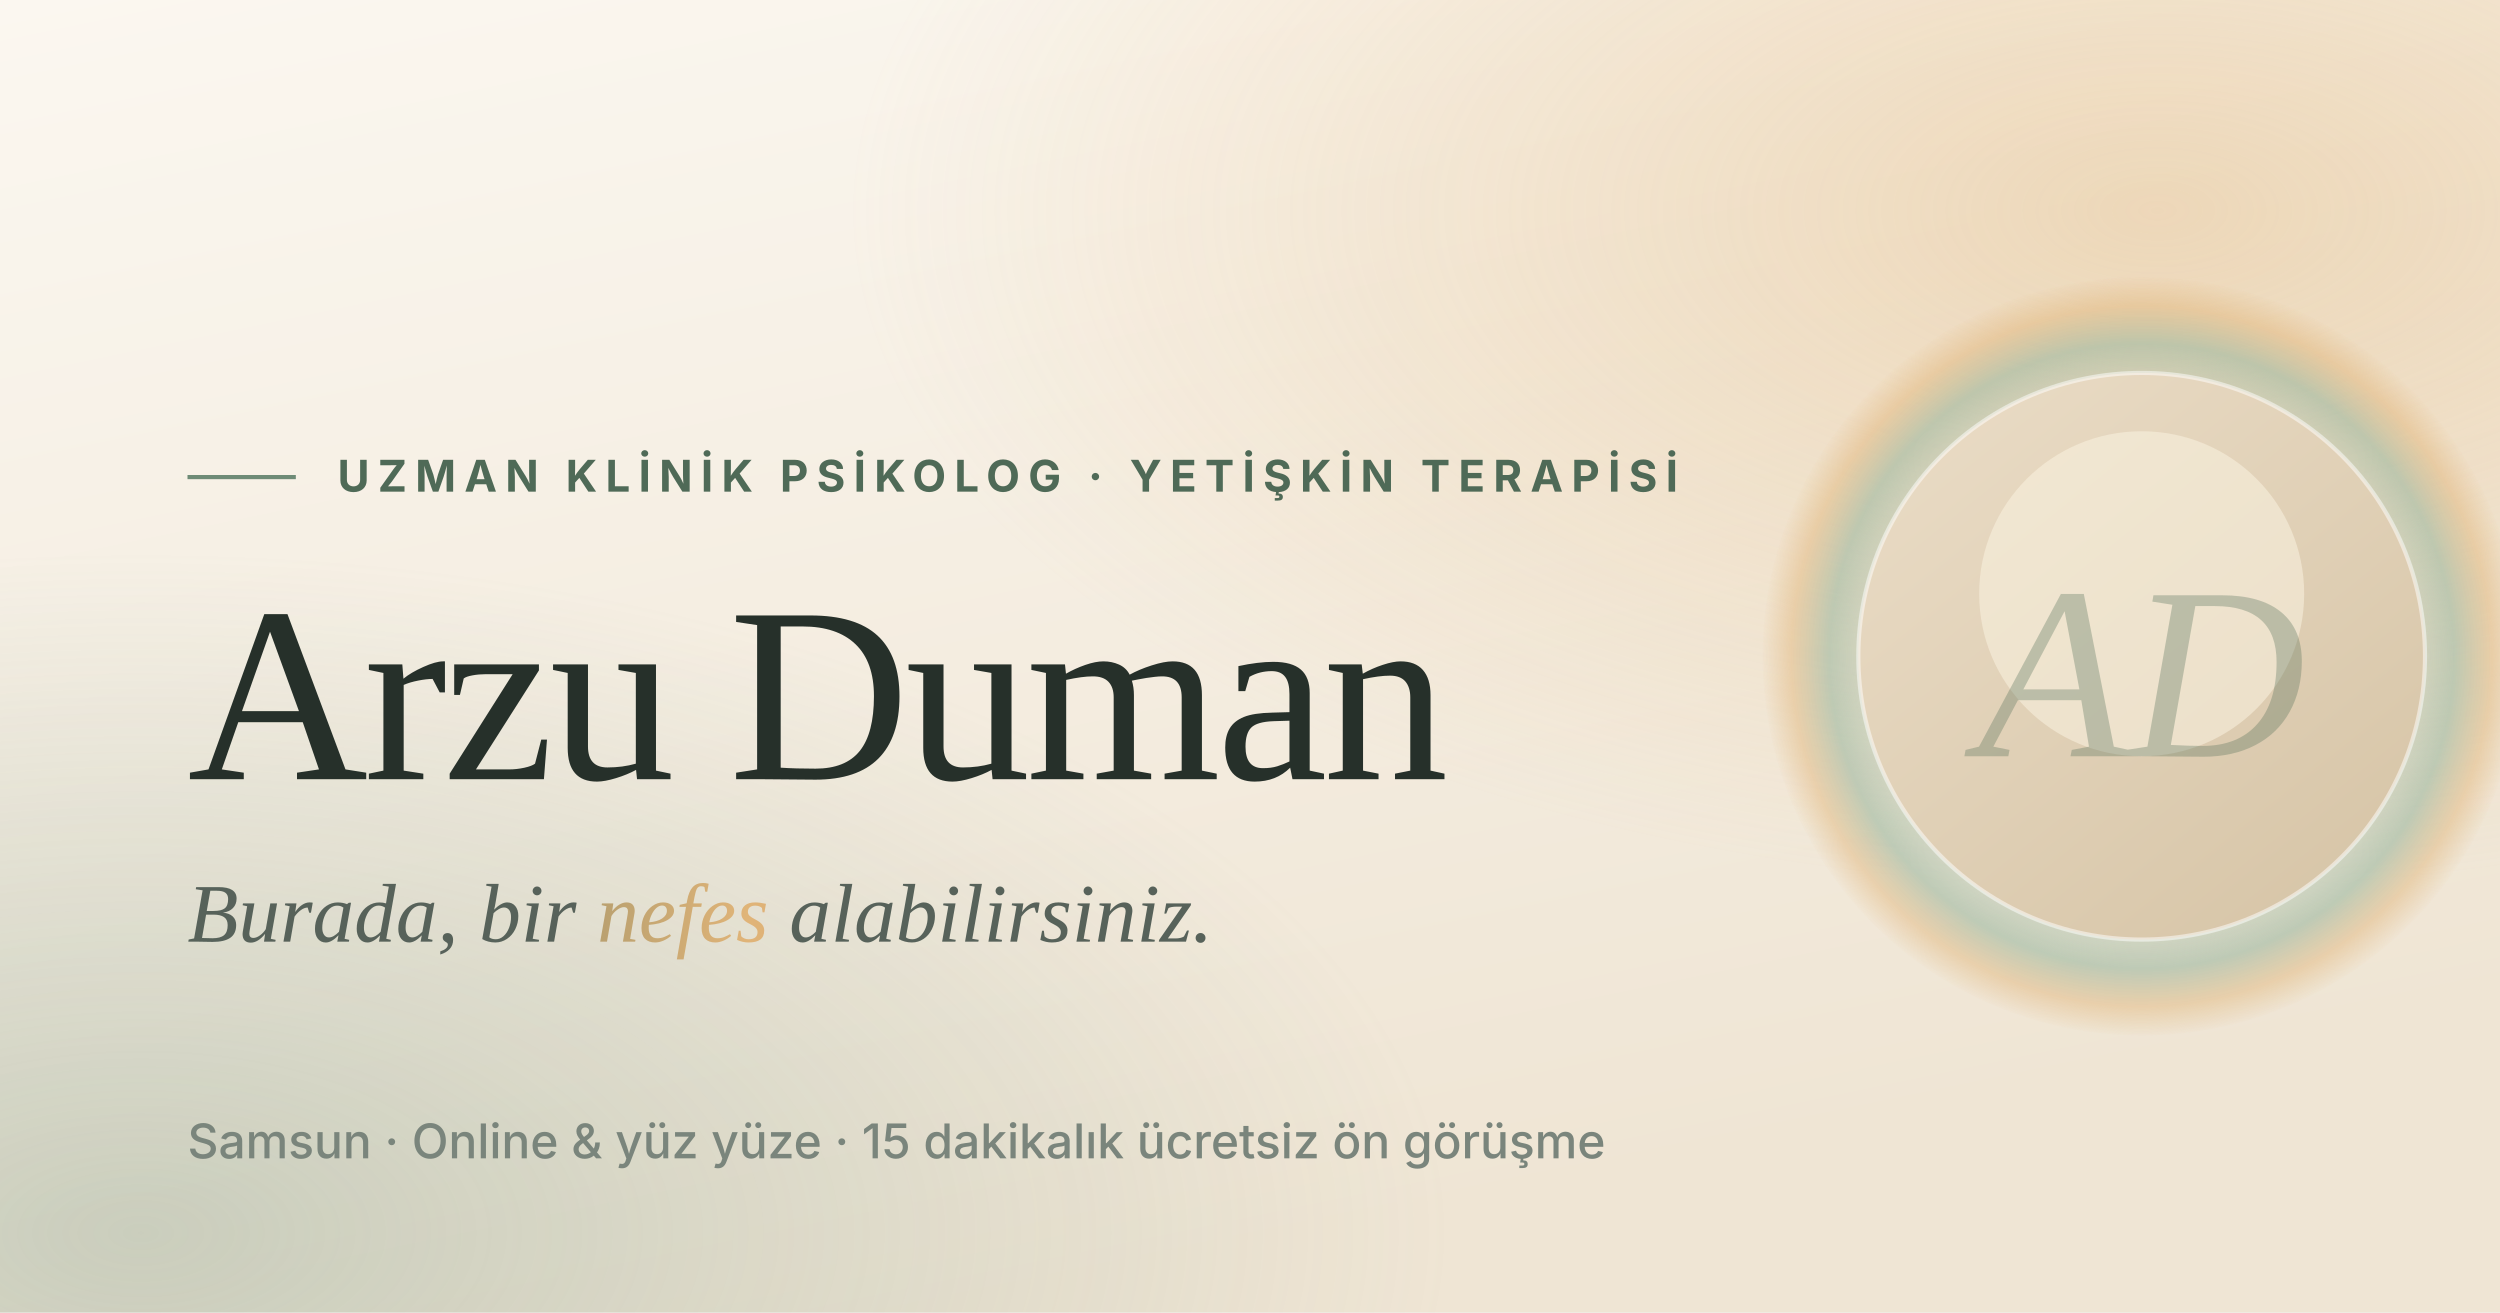
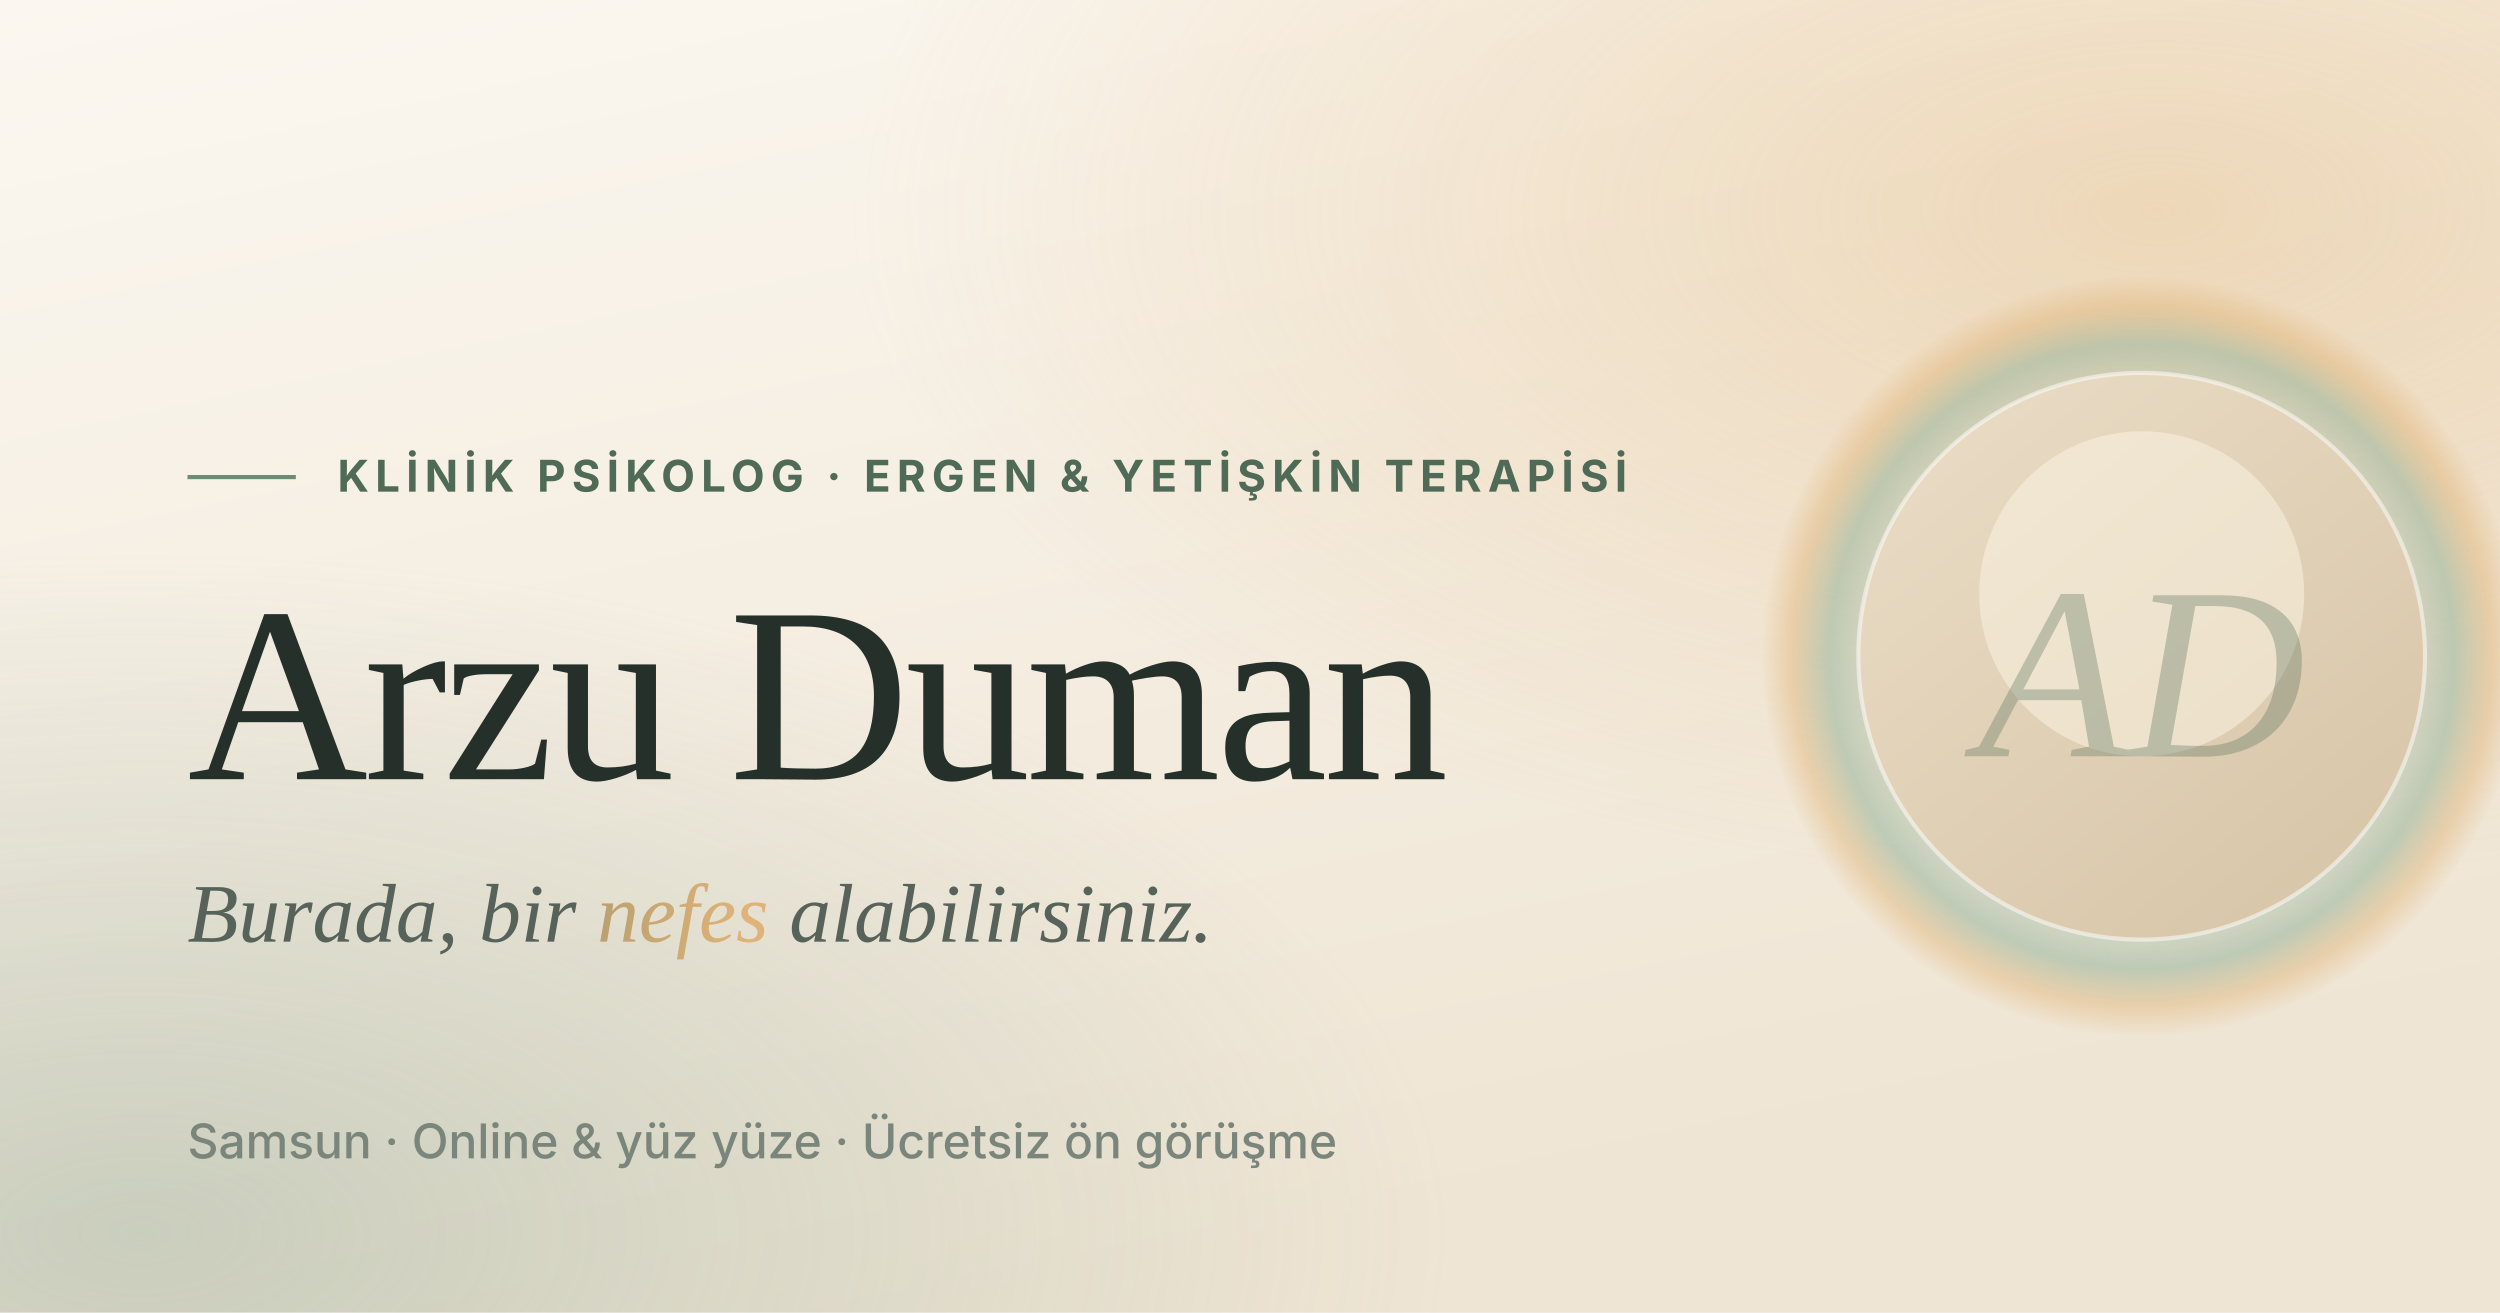
- <svg xmlns="http://www.w3.org/2000/svg" viewBox="0 0 1200 630" width="1200" height="630" role="img" aria-label="Arzu Duman — Uzman Klinik Psikolog">
+ <svg xmlns="http://www.w3.org/2000/svg" viewBox="0 0 1200 630" width="1200" height="630" role="img" aria-label="Arzu Duman — Klinik Psikolog">
  <defs>
    <linearGradient id="bg" x1="0" y1="0" x2="0.4" y2="1">
      <stop offset="0%" stop-color="#FBF7F0" />
      <stop offset="100%" stop-color="#EFE5D4" />
    </linearGradient>
    <radialGradient id="blobA" cx="86%" cy="16%" r="52%">
      <stop offset="0%" stop-color="#E0B478" stop-opacity="0.40" />
      <stop offset="100%" stop-color="#E0B478" stop-opacity="0" />
    </radialGradient>
    <radialGradient id="blobB" cx="6%" cy="94%" r="52%">
      <stop offset="0%" stop-color="#7E9A86" stop-opacity="0.34" />
      <stop offset="100%" stop-color="#7E9A86" stop-opacity="0" />
    </radialGradient>
    <linearGradient id="portrait" x1="0.1" y1="0" x2="0.9" y2="1">
      <stop offset="0%" stop-color="#EADCC6" />
      <stop offset="100%" stop-color="#D6C4A6" />
    </linearGradient>
    <radialGradient id="ring" cx="50%" cy="50%" r="50%">
      <stop offset="60%" stop-color="#8CAE95" stop-opacity="0" />
      <stop offset="82%" stop-color="#8CAE95" stop-opacity="0.5" />
      <stop offset="92%" stop-color="#E0B478" stop-opacity="0.45" />
      <stop offset="100%" stop-color="#E0B478" stop-opacity="0" />
    </radialGradient>
    <linearGradient id="accent" x1="0" y1="0" x2="1" y2="0">
      <stop offset="0%" stop-color="#4F6A57" />
      <stop offset="55%" stop-color="#E0B478" />
      <stop offset="100%" stop-color="#C0835A" />
    </linearGradient>
  </defs>
  <rect width="1200" height="630" fill="url(#bg)" />
  <rect width="1200" height="630" fill="url(#blobA)" />
  <rect width="1200" height="630" fill="url(#blobB)" />
  <g transform="translate(1028,315)">
    <circle cx="0" cy="0" r="182" fill="url(#ring)" />
    <circle cx="0" cy="0" r="136" fill="url(#portrait)" stroke="#FFFFFF" stroke-opacity="0.5" stroke-width="2" />
    <circle cx="0" cy="-30" r="78" fill="#FAF2E0" opacity="0.55" />
    <text x="0" y="48" text-anchor="middle" font-family="Georgia, 'Times New Roman', serif" font-style="italic" font-size="118" font-weight="500" fill="#4F6A57" fill-opacity="0.32">AD</text>
  </g>
  <g transform="translate(90,244)">
    <rect x="0" y="-16" width="52" height="2" fill="#6E8B76" />
-     <text x="72" y="-8" font-family="-apple-system, system-ui, sans-serif" font-size="21" font-weight="700" letter-spacing="4" fill="#4F6A57">UZMAN KLİNİK PSİKOLOG · YETİŞKİN TERAPİSİ</text>
+     <text x="72" y="-8" font-family="-apple-system, system-ui, sans-serif" font-size="21" font-weight="700" letter-spacing="3" fill="#4F6A57">KLİNİK PSİKOLOG · ERGEN &amp; YETİŞKİN TERAPİSİ</text>
  </g>
  <text x="90" y="374" font-family="Georgia, 'Times New Roman', serif" font-size="120" font-weight="500" letter-spacing="-2" fill="#26302A">Arzu Duman</text>
  <text x="90" y="452" font-family="Georgia, 'Times New Roman', serif" font-size="40" font-style="italic" fill="#57625A">Burada, bir <tspan fill="url(#accent)">nefes</tspan> alabilirsiniz.</text>
-   <text x="90" y="556" font-family="-apple-system, system-ui, sans-serif" font-size="23" font-weight="500" fill="#7A857C">Samsun · Online &amp; yüz yüze · 15 dakikalık ücretsiz ön görüşme</text>
+   <text x="90" y="556" font-family="-apple-system, system-ui, sans-serif" font-size="23" font-weight="500" fill="#7A857C">Samsun · Online &amp; yüz yüze · Ücretsiz ön görüşme</text>
</svg>
